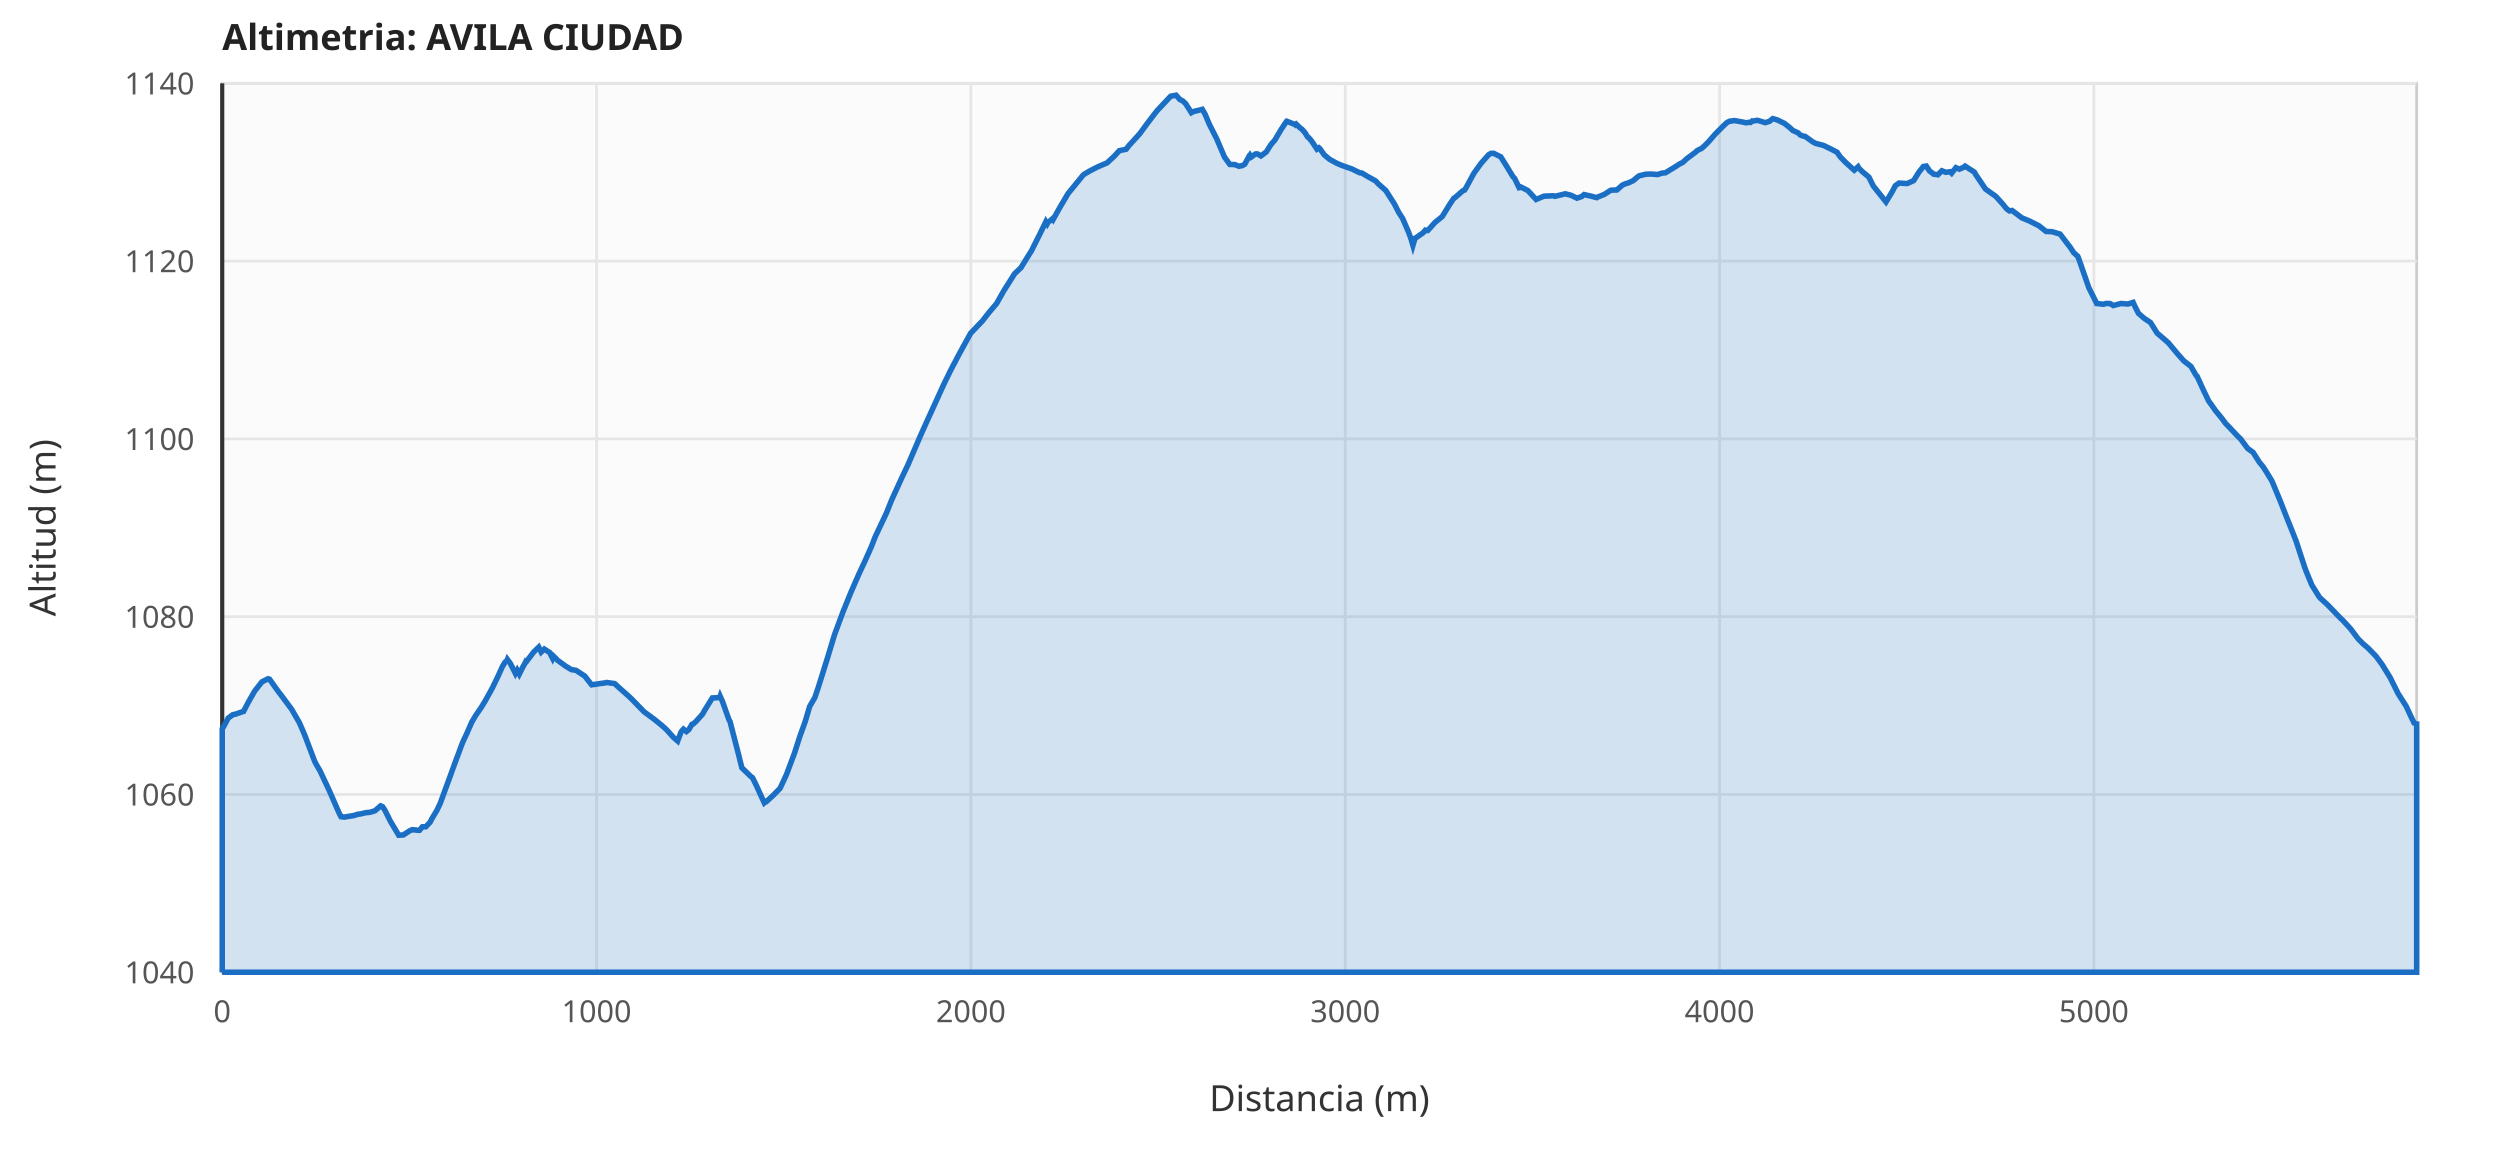
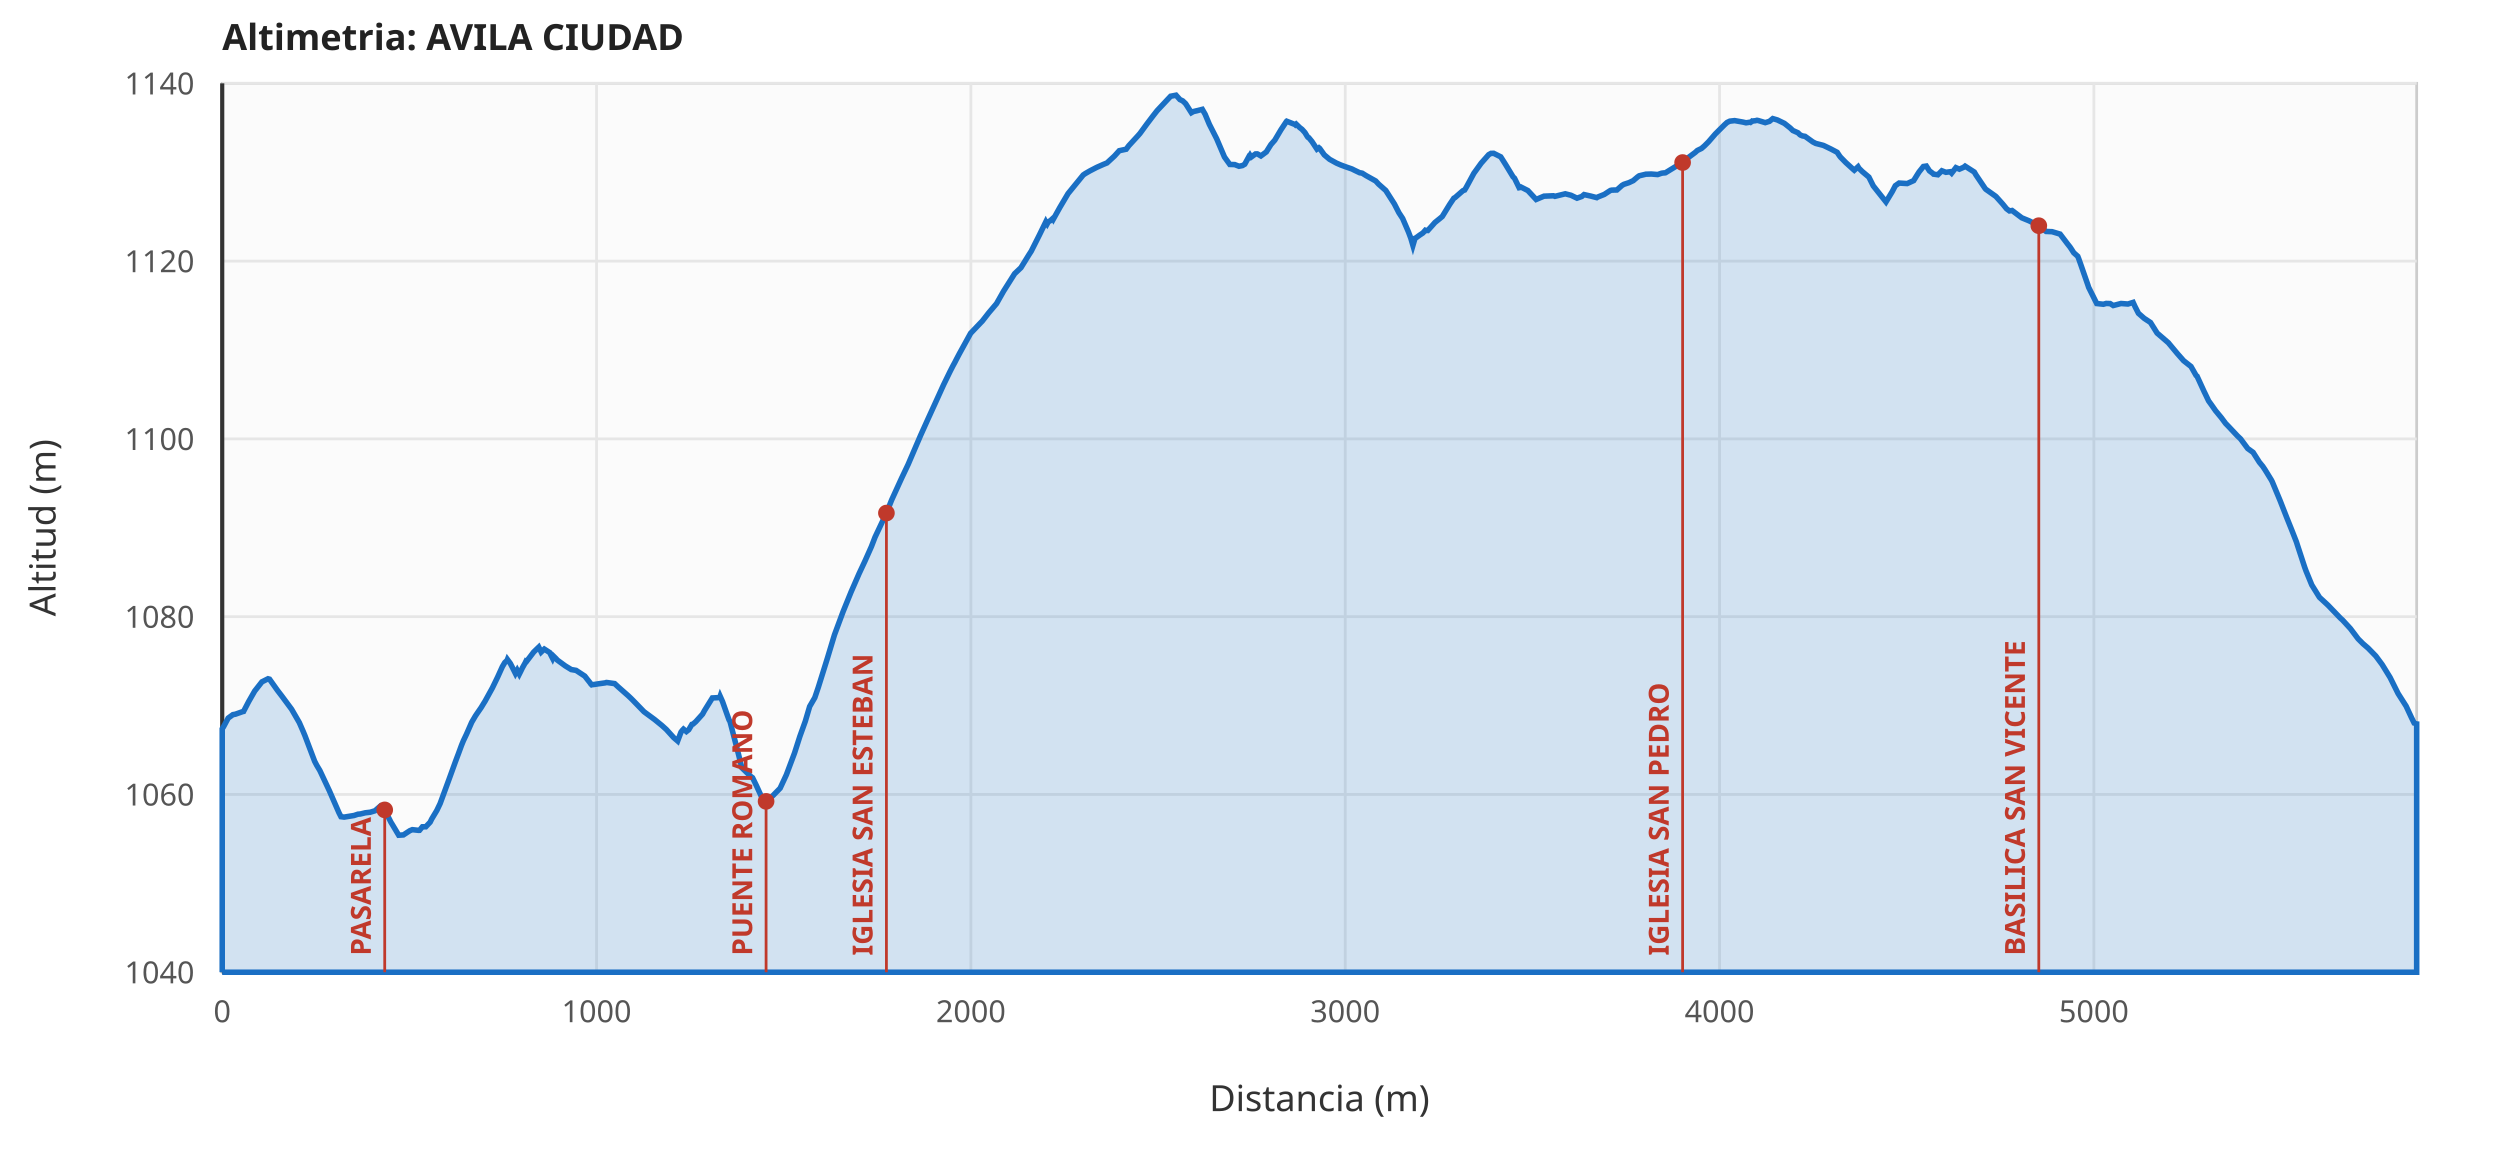
<svg xmlns="http://www.w3.org/2000/svg" version="1.1" width="900" height="420" viewBox="0 0 900 420">
  <rect x="80" y="30" width="790" height="320" fill="#fbfbfb" stroke-width="1" stroke="#cccccc" />
  <line x1="80" y1="350.0" x2="870" y2="350.0" stroke="#e6e6e6" stroke-width="1" />
  <text x="70" y="354.0" font-family="Verdana" font-size="11" style="text-anchor: end; fill: #555;">1040</text>
  <line x1="80" y1="286.0" x2="870" y2="286.0" stroke="#e6e6e6" stroke-width="1" />
  <text x="70" y="290.0" font-family="Verdana" font-size="11" style="text-anchor: end; fill: #555;">1060</text>
  <line x1="80" y1="222.0" x2="870" y2="222.0" stroke="#e6e6e6" stroke-width="1" />
  <text x="70" y="226.0" font-family="Verdana" font-size="11" style="text-anchor: end; fill: #555;">1080</text>
  <line x1="80" y1="158.0" x2="870" y2="158.0" stroke="#e6e6e6" stroke-width="1" />
  <text x="70" y="162.0" font-family="Verdana" font-size="11" style="text-anchor: end; fill: #555;">1100</text>
  <line x1="80" y1="94.0" x2="870" y2="94.0" stroke="#e6e6e6" stroke-width="1" />
  <text x="70" y="98.0" font-family="Verdana" font-size="11" style="text-anchor: end; fill: #555;">1120</text>
  <line x1="80" y1="30.0" x2="870" y2="30.0" stroke="#e6e6e6" stroke-width="1" />
  <text x="70" y="34.0" font-family="Verdana" font-size="11" style="text-anchor: end; fill: #555;">1140</text>
  <line x1="80.0" y1="30" x2="80.0" y2="350" stroke="#e6e6e6" stroke-width="1" />
  <text x="80.0" y="368" font-family="Verdana" font-size="11" style="text-anchor: middle; fill: #555;">0</text>
  <line x1="214.759" y1="30" x2="214.759" y2="350" stroke="#e6e6e6" stroke-width="1" />
  <text x="214.759" y="368" font-family="Verdana" font-size="11" style="text-anchor: middle; fill: #555;">1000</text>
  <line x1="349.519" y1="30" x2="349.519" y2="350" stroke="#e6e6e6" stroke-width="1" />
  <text x="349.519" y="368" font-family="Verdana" font-size="11" style="text-anchor: middle; fill: #555;">2000</text>
  <line x1="484.278" y1="30" x2="484.278" y2="350" stroke="#e6e6e6" stroke-width="1" />
  <text x="484.278" y="368" font-family="Verdana" font-size="11" style="text-anchor: middle; fill: #555;">3000</text>
  <line x1="619.037" y1="30" x2="619.037" y2="350" stroke="#e6e6e6" stroke-width="1" />
  <text x="619.037" y="368" font-family="Verdana" font-size="11" style="text-anchor: middle; fill: #555;">4000</text>
  <line x1="753.797" y1="30" x2="753.797" y2="350" stroke="#e6e6e6" stroke-width="1" />
  <text x="753.797" y="368" font-family="Verdana" font-size="11" style="text-anchor: middle; fill: #555;">5000</text>
  <line x1="80" y1="30" x2="80" y2="350" stroke="#333" stroke-width="1.5" />
  <line x1="80" y1="350" x2="870" y2="350" stroke="#333" stroke-width="1.5" />
  <polyline points="80.00,350.00 80.00,262.37 80.07,262.26 80.45,261.68 82.14,258.52 83.85,257.27 84.71,257.12 87.50,256.14 87.68,256.11 89.50,252.61 91.69,248.78 92.11,248.25 94.29,245.47 96.49,244.36 97.03,244.51 99.31,247.72 99.87,248.51 101.48,250.61 104.98,255.33 107.75,260.13 109.01,263.01 109.17,263.38 109.78,264.85 113.27,274.06 114.02,275.50 115.15,277.39 118.55,284.63 122.04,292.62 122.75,294.01 123.90,294.16 127.46,293.58 128.85,293.11 129.70,293.04 131.49,292.61 133.29,292.40 135.00,291.88 136.86,290.25 137.03,290.11 137.72,290.40 138.50,291.56 140.75,296.04 141.19,296.74 143.54,300.68 145.22,300.57 147.52,299.06 148.44,298.68 150.62,298.92 150.89,298.92 151.02,298.91 152.06,297.65 153.28,297.64 154.85,295.98 155.00,295.68 155.40,294.86 157.26,291.76 158.45,289.27 161.55,280.83 163.99,274.10 164.34,273.17 164.81,271.92 164.99,271.45 166.15,268.29 166.82,266.65 167.94,264.30 169.81,260.02 171.15,257.73 171.79,256.78 173.22,254.71 174.21,253.08 174.58,252.50 177.25,247.66 179.17,243.70 180.85,239.99 181.72,238.52 182.53,237.73 182.66,237.47 182.68,237.42 183.73,238.86 184.59,240.53 184.70,240.76 184.92,241.19 185.55,242.45 186.20,241.29 186.95,242.68 187.38,241.83 188.08,240.39 189.02,238.72 189.22,238.31 189.27,238.36 189.39,238.33 192.14,234.72 193.95,232.97 194.13,233.33 194.82,234.74 195.63,233.96 195.95,233.67 197.92,234.94 198.44,236.05 198.95,237.03 199.30,236.25 200.21,237.14 200.61,237.61 203.50,239.72 205.65,241.04 207.39,241.34 210.53,243.40 211.39,244.51 212.21,245.54 212.45,245.85 212.76,246.30 212.99,246.52 213.05,246.50 213.98,246.40 215.32,246.19 217.95,245.82 218.29,245.70 218.58,245.72 221.28,246.10 222.59,247.32 226.13,250.44 227.23,251.48 227.40,251.66 227.74,251.99 231.84,256.22 235.64,259.02 238.28,261.17 239.88,262.61 242.51,265.52 243.95,266.76 245.15,263.58 245.60,262.97 246.06,262.49 247.11,263.36 247.96,262.68 249.09,260.77 249.51,260.65 250.50,259.78 252.92,257.09 253.61,255.82 256.44,251.26 259.11,251.12 259.26,250.67 260.10,252.55 261.88,257.58 262.45,259.14 262.82,259.79 265.87,271.58 267.06,276.39 270.30,279.53 270.92,279.98 272.31,282.83 275.14,289.03 275.79,288.49 275.95,288.53 278.28,286.39 280.84,283.77 283.09,278.93 286.04,271.07 287.95,265.10 289.91,259.65 291.48,254.33 293.32,251.17 294.58,247.46 297.88,236.90 300.41,228.53 303.50,220.21 306.38,213.12 309.25,206.54 311.35,202.06 313.71,196.76 315.02,193.36 319.11,184.70 321.01,179.95 324.62,172.05 326.93,167.19 329.17,161.96 331.43,156.70 334.14,150.69 337.17,144.06 339.69,138.51 342.04,133.70 343.05,131.72 343.81,130.33 344.38,129.21 345.34,127.39 349.42,119.98 353.13,116.09 353.63,115.58 355.96,112.59 358.76,109.29 361.28,104.83 365.26,98.53 367.53,96.38 370.43,91.69 371.24,90.44 374.14,84.68 376.46,79.92 376.60,80.20 376.94,80.66 377.40,79.82 378.14,79.44 379.07,78.58 379.22,78.85 381.56,74.65 384.50,69.69 389.96,62.99 390.69,62.49 392.44,61.48 394.84,60.24 397.22,59.18 398.51,58.66 401.18,56.19 402.94,54.25 405.42,53.72 406.37,52.45 409.66,48.87 410.39,48.04 412.79,44.75 415.08,41.73 416.56,39.84 421.43,34.65 423.37,34.27 424.77,35.84 425.78,36.32 426.84,37.33 428.90,40.57 429.60,40.17 432.83,39.37 433.84,41.12 435.36,44.75 437.98,49.90 440.81,56.53 442.73,59.20 444.49,59.25 446.03,59.85 447.27,59.61 448.11,59.11 449.79,56.03 449.95,55.99 450.00,55.91 450.05,55.99 450.45,56.53 451.98,55.42 452.62,55.40 452.79,55.47 453.92,56.13 455.87,54.69 457.53,52.04 458.92,50.46 461.13,46.73 463.14,43.70 463.21,43.64 466.29,44.86 466.34,44.91 466.61,44.68 467.92,45.94 468.74,46.57 469.77,47.72 470.65,49.16 470.85,49.42 471.17,49.57 471.17,49.57 472.28,50.92 474.11,53.69 474.43,53.48 474.71,53.37 474.86,53.24 475.08,53.42 475.14,53.50 476.74,55.75 478.65,57.35 481.11,58.71 482.67,59.39 484.16,59.94 484.65,60.12 486.70,60.83 486.92,60.94 487.55,61.26 489.52,62.20 489.91,62.25 490.09,62.28 490.42,62.36 491.75,63.20 495.26,65.16 496.29,66.28 498.88,68.57 501.97,73.40 503.60,76.58 504.95,78.64 507.05,83.51 507.89,85.74 508.65,88.34 509.40,85.77 509.75,85.62 511.09,84.64 512.25,83.87 513.09,82.92 513.18,82.96 513.24,82.90 513.46,82.94 514.00,82.98 515.86,80.91 516.56,80.11 518.39,78.63 519.21,77.95 521.87,73.61 522.82,72.20 523.39,71.35 523.85,71.10 526.25,68.99 526.75,68.59 527.27,68.41 527.83,67.48 530.60,62.37 533.23,58.73 535.92,55.69 536.78,55.21 537.73,55.20 540.27,56.47 542.02,59.24 544.71,63.67 545.23,64.17 546.89,67.57 547.42,67.47 547.59,67.36 550.02,68.59 553.01,71.81 555.83,70.62 559.25,70.48 559.77,70.68 563.50,69.77 565.57,70.30 567.72,71.34 569.43,70.74 570.26,70.05 572.64,70.58 574.83,71.15 575.14,70.95 577.53,70.00 579.54,68.69 579.81,68.54 580.32,68.44 582.08,68.39 583.92,66.75 584.59,66.36 586.42,65.76 588.00,65.01 588.12,64.89 589.55,63.68 590.11,63.29 592.52,62.71 594.48,62.65 596.76,62.84 597.86,62.46 598.10,62.38 598.40,62.32 599.03,62.24 599.26,62.25 599.58,62.19 603.43,59.83 604.63,59.04 605.74,58.51 607.15,57.20 610.27,54.88 611.06,54.16 612.53,53.45 613.59,52.53 615.07,51.05 617.52,48.22 620.83,44.92 621.76,44.08 622.72,43.62 623.96,43.48 624.47,43.42 627.51,43.96 628.57,44.21 630.15,43.97 630.24,44.02 630.63,43.74 630.64,43.73 630.67,43.75 631.04,43.55 631.92,43.46 632.52,43.31 633.02,43.41 635.49,44.15 637.01,43.68 638.21,42.70 639.82,43.17 642.38,44.41 644.47,46.07 645.42,46.98 647.25,47.79 647.98,48.49 648.18,48.63 648.91,48.93 649.82,49.09 650.16,49.33 652.61,51.09 653.66,51.63 656.12,52.26 656.53,52.39 659.14,53.65 661.38,54.83 662.22,56.10 662.58,56.57 664.51,58.54 667.29,61.07 667.54,61.28 668.90,60.04 669.21,60.56 670.39,61.73 672.47,63.48 672.80,63.76 674.37,66.91 678.96,72.69 681.21,68.97 682.31,66.86 683.67,65.90 686.59,66.08 688.91,65.02 690.31,62.76 690.86,61.90 692.42,59.94 693.48,59.78 694.60,61.51 695.80,62.41 696.08,62.69 697.64,62.91 699.07,61.48 700.52,62.03 702.04,61.83 702.58,62.35 704.13,60.35 705.38,60.90 706.91,60.22 707.43,59.81 710.74,61.93 711.37,63.00 714.64,67.85 714.90,68.14 718.38,70.61 718.61,70.81 720.97,73.44 722.36,75.15 723.40,75.93 724.35,75.78 727.85,78.42 730.46,79.49 733.97,81.25 736.59,83.32 738.75,83.41 741.64,84.28 744.32,87.81 745.20,88.92 745.78,89.79 746.54,90.98 748.00,92.28 748.33,93.12 748.78,94.39 749.14,95.41 751.65,102.63 751.92,103.46 754.82,109.27 757.23,109.53 758.22,109.24 759.65,109.29 760.77,109.99 763.57,109.26 766.05,109.45 767.92,108.86 768.63,110.41 769.84,112.79 771.92,114.61 774.18,116.10 776.56,119.91 778.59,121.65 780.62,123.41 780.96,123.83 783.95,127.41 785.75,129.45 786.08,129.83 788.76,131.94 790.60,135.17 790.93,135.41 793.58,141.18 793.81,141.63 795.09,144.31 796.13,145.75 797.59,147.84 799.64,150.32 801.22,152.44 802.31,153.56 805.49,156.94 806.59,157.98 809.19,161.48 811.11,162.85 813.37,166.40 814.59,167.88 815.36,169.03 817.66,172.76 817.98,173.37 820.82,180.18 823.29,186.49 825.01,190.76 826.69,195.04 827.16,196.51 829.69,204.22 830.18,205.56 832.24,210.58 835.00,215.03 837.87,217.68 838.26,218.06 842.50,222.48 843.32,223.22 846.16,226.31 848.93,229.99 850.66,231.72 852.53,233.33 855.29,236.16 857.57,239.24 860.44,243.90 863.32,249.68 866.21,254.22 868.14,258.36 869.09,260.29 869.35,260.36 869.72,260.54 869.91,260.62 870.00,260.63 870.00,350.00 80.00,350.00" stroke="#1a6fc4" stroke-width="2" fill="rgba(26,111,196,0.18)" />
+   <line x1="138.50" y1="350" x2="138.50" y2="291.56" stroke="#c0392b" stroke-width="1" />
+   <circle cx="138.50" cy="291.56" r="3" fill="#c0392b" />
+   <text x="133.50" y="344.00" font-family="Verdana" font-size="10" style="text-anchor: start; fill: #c0392b; font-weight: bold;" transform="rotate(-90 133.50 344.00)">PASARELA</text>
+   <line x1="275.79" y1="350" x2="275.79" y2="288.49" stroke="#c0392b" stroke-width="1" />
+   <circle cx="275.79" cy="288.49" r="3" fill="#c0392b" />
+   <text x="270.79" y="344.00" font-family="Verdana" font-size="10" style="text-anchor: start; fill: #c0392b; font-weight: bold;" transform="rotate(-90 270.79 344.00)">PUENTE ROMANO</text>
+   <line x1="319.11" y1="350" x2="319.11" y2="184.70" stroke="#c0392b" stroke-width="1" />
+   <circle cx="319.11" cy="184.70" r="3" fill="#c0392b" />
+   <text x="314.11" y="344.00" font-family="Verdana" font-size="10" style="text-anchor: start; fill: #c0392b; font-weight: bold;" transform="rotate(-90 314.11 344.00)">IGLESIA SAN ESTEBAN</text>
+   <line x1="605.74" y1="350" x2="605.74" y2="58.51" stroke="#c0392b" stroke-width="1" />
+   <circle cx="605.74" cy="58.51" r="3" fill="#c0392b" />
+   <text x="600.74" y="344.00" font-family="Verdana" font-size="10" style="text-anchor: start; fill: #c0392b; font-weight: bold;" transform="rotate(-90 600.74 344.00)">IGLESIA SAN PEDRO</text>
+   <line x1="733.97" y1="350" x2="733.97" y2="81.25" stroke="#c0392b" stroke-width="1" />
+   <circle cx="733.97" cy="81.25" r="3" fill="#c0392b" />
+   <text x="728.97" y="344.00" font-family="Verdana" font-size="10" style="text-anchor: start; fill: #c0392b; font-weight: bold;" transform="rotate(-90 728.97 344.00)">BASILICA SAN VICENTE</text>
  <text x="475.0" y="400" font-family="Verdana" font-size="13" style="text-anchor: middle; fill: #333;">Distancia (m)</text>
  <text x="20" y="190.0" font-family="Verdana" font-size="13" style="text-anchor: middle; fill: #333;" transform="rotate(-90 20 190)">Altitud (m)</text>
  <text x="80" y="18" font-family="Verdana" font-size="13" style="fill: #222; font-weight: bold;">Altimetria: AVILA CIUDAD</text>
</svg>
